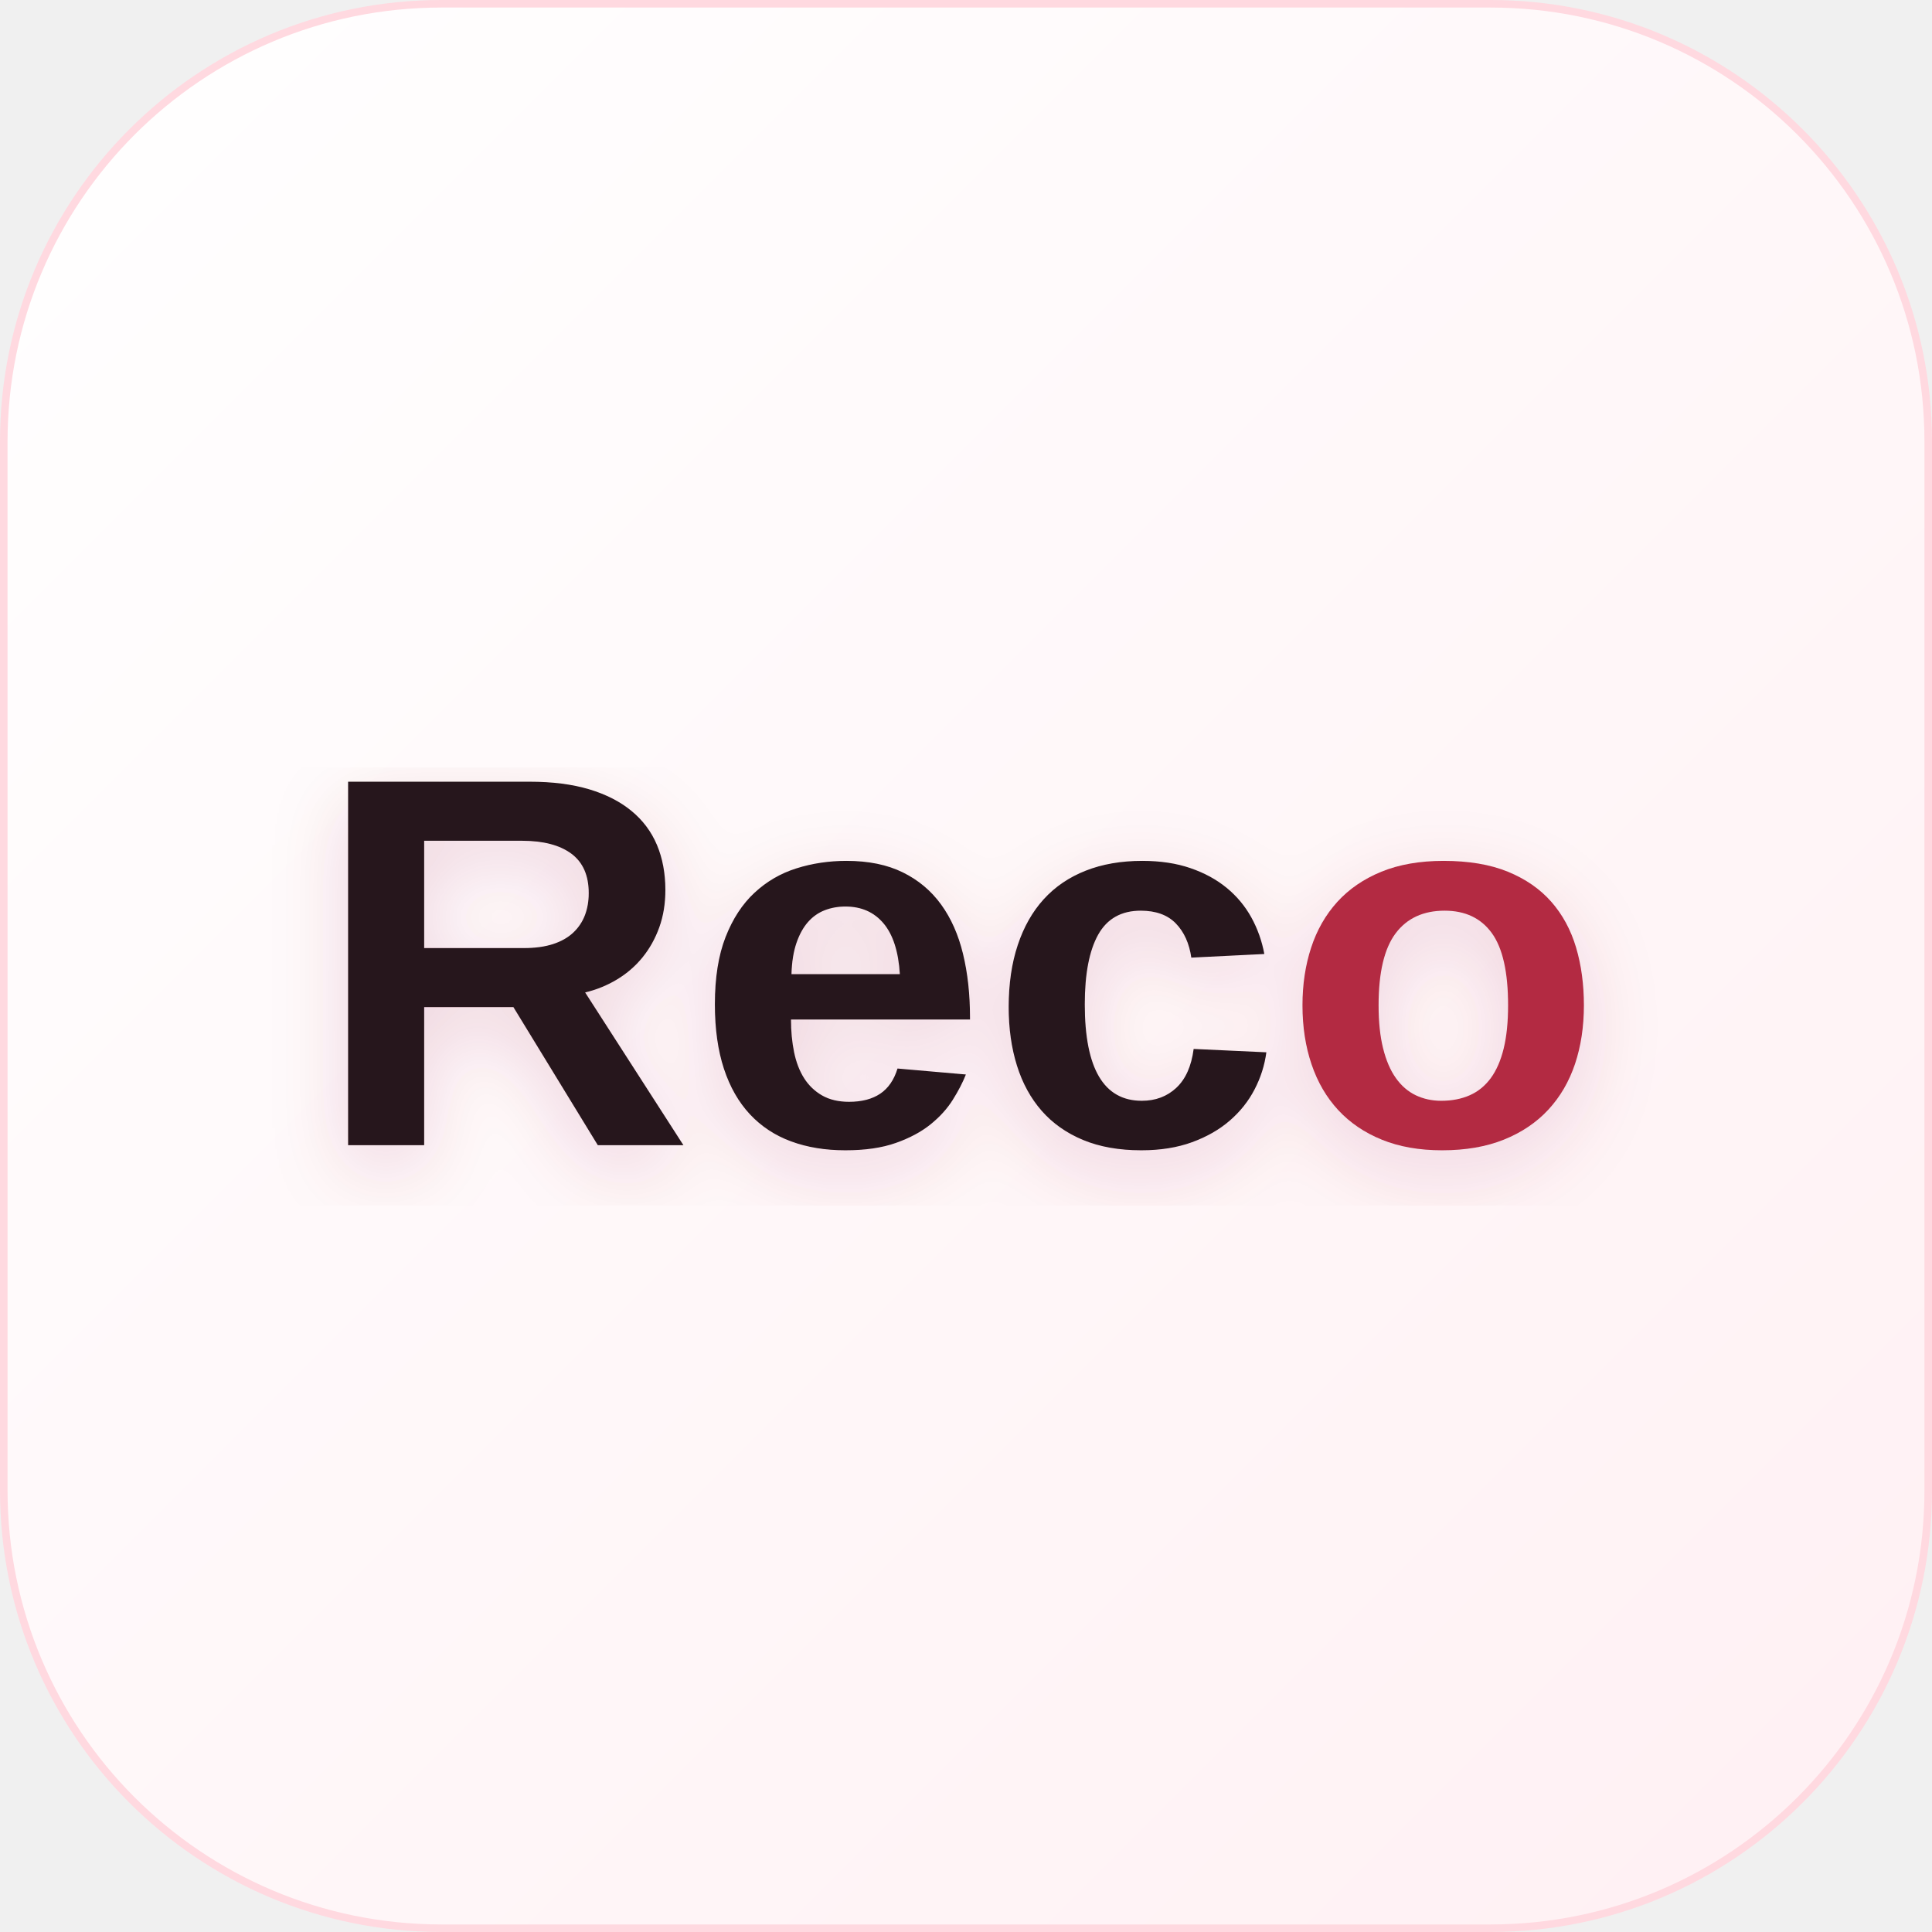
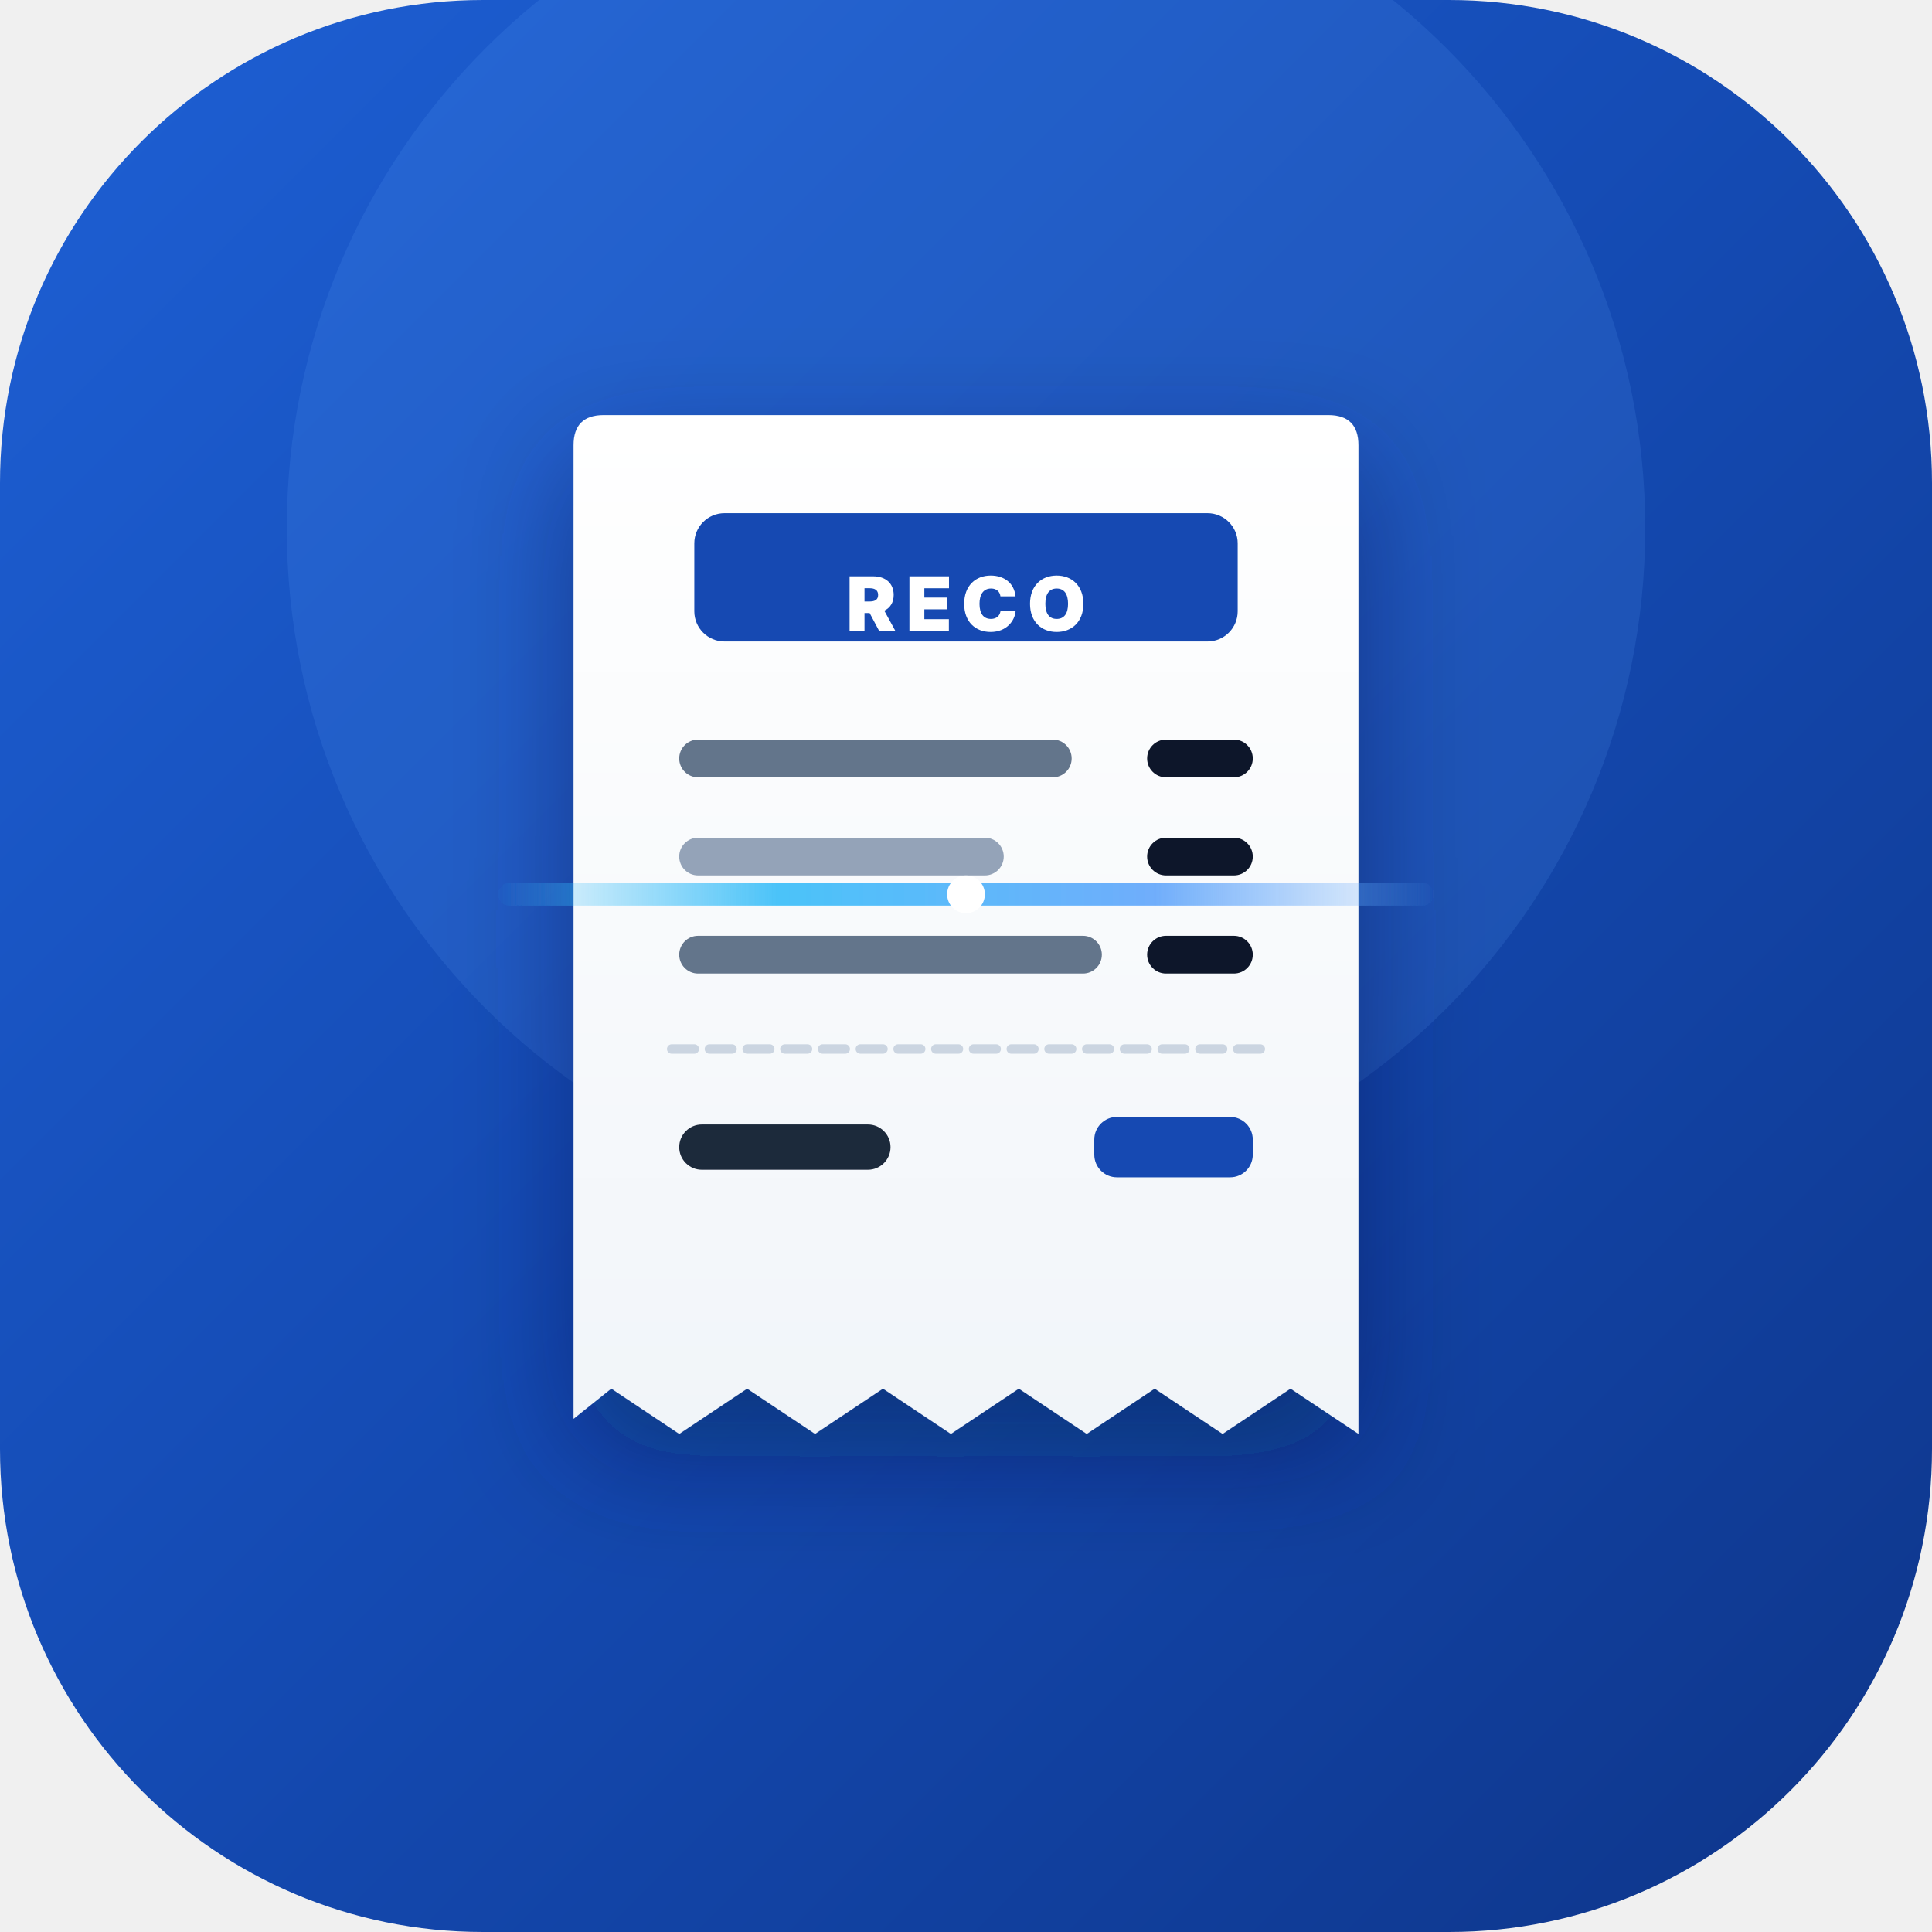
<svg xmlns="http://www.w3.org/2000/svg" viewBox="0 0 512 512" width="512" height="512">
  <defs>
-     <linearGradient id="bgLight" x1="0%" y1="0%" x2="100%" y2="100%">
+     <linearGradient id="lightBg" x1="0%" y1="0%" x2="100%" y2="100%">
+       <stop offset="0%" stop-color="#1E60D5" />
+       <stop offset="50%" stop-color="#144AB2" />
+       <stop offset="100%" stop-color="#0E3589" />
+     </linearGradient>
+     <linearGradient id="receiptGradLight" x1="0%" y1="0%" x2="0%" y2="100%">
      <stop offset="0%" stop-color="#FFFFFF" />
-       <stop offset="100%" stop-color="#FFF0F3" />
+       <stop offset="100%" stop-color="#F1F5F9" />
    </linearGradient>
-     <filter id="shadowLight" x="-10%" y="-10%" width="125%" height="125%">
-       <feDropShadow dx="0" dy="6" stdDeviation="10" flood-color="#8c1d40" flood-opacity="0.15" />
+     <linearGradient id="accentBeamLight" x1="0%" y1="0%" x2="100%" y2="0%">
+       <stop offset="0%" stop-color="#38BDF8" stop-opacity="0" />
+       <stop offset="30%" stop-color="#38BDF8" stop-opacity="0.9" />
+       <stop offset="70%" stop-color="#60A5FA" stop-opacity="0.9" />
+       <stop offset="100%" stop-color="#60A5FA" stop-opacity="0" />
+     </linearGradient>
+     <filter id="cardShadowLight" x="-20%" y="-20%" width="140%" height="140%">
+       <feDropShadow dx="0" dy="12" stdDeviation="16" flood-color="#071940" flood-opacity="0.4" />
    </filter>
  </defs>
-   <rect width="510" height="510" x="1" y="1" rx="116" fill="url(#bgLight)" stroke="#ffd9e0" stroke-width="2" />
-   <g filter="url(#shadowLight)">
-     <path d="M181.11 303.48L158.42 303.48L136.06 266.90L112.41 266.90L112.41 303.48L92.25 303.48L92.25 207.16L140.37 207.16Q149.39 207.16 156.13 209.17Q162.86 211.19 167.37 214.92Q171.88 218.64 174.11 223.94Q176.33 229.24 176.33 235.87Q176.33 241.27 174.72 245.75Q173.11 250.22 170.28 253.71Q167.44 257.20 163.54 259.55Q159.65 261.91 155.07 263.01L181.11 303.48M156.02 236.69Q156.02 229.65 151.41 226.23Q146.80 222.81 138.25 222.81L112.41 222.81L112.41 251.25L138.80 251.25Q143.31 251.25 146.56 250.19Q149.80 249.13 151.89 247.18Q153.97 245.23 155 242.57Q156.02 239.90 156.02 236.69M224.04 304.84Q216.04 304.84 209.65 302.48Q203.26 300.13 198.75 295.31Q194.24 290.49 191.84 283.21Q189.45 275.93 189.45 266.15Q189.45 255.56 192.29 248.31Q195.13 241.06 199.95 236.59Q204.76 232.11 211.05 230.13Q217.34 228.14 224.32 228.14Q233.07 228.14 239.25 231.19Q245.44 234.23 249.40 239.70Q253.37 245.17 255.21 252.79Q257.06 260.41 257.06 269.64L257.06 270.18L209.62 270.18Q209.62 274.83 210.44 278.83Q211.26 282.83 213.10 285.74Q214.95 288.64 217.89 290.32Q220.83 291.99 225 291.99Q230.06 291.99 233.27 289.84Q236.48 287.68 237.85 283.17L255.97 284.75Q254.74 287.89 252.51 291.44Q250.29 295 246.60 297.97Q242.91 300.95 237.41 302.89Q231.90 304.84 224.04 304.84M224.04 240.24Q221.10 240.24 218.54 241.23Q215.98 242.23 214.10 244.38Q212.22 246.53 211.05 249.95Q209.89 253.37 209.75 258.15L238.47 258.15Q237.92 249.20 234.16 244.72Q230.40 240.24 224.04 240.24M302.45 304.84Q293.63 304.84 287.04 302.11Q280.44 299.37 276.06 294.38Q271.69 289.39 269.50 282.39Q267.31 275.38 267.31 266.90Q267.31 257.67 269.71 250.46Q272.10 243.25 276.61 238.29Q281.12 233.34 287.72 230.74Q294.32 228.14 302.72 228.14Q309.90 228.14 315.47 230.06Q321.04 231.97 325.08 235.29Q329.11 238.60 331.61 243.11Q334.10 247.63 335.06 252.82L315.71 253.78Q314.89 248.10 311.61 244.72Q308.33 241.34 302.31 241.34Q294.59 241.34 291.03 247.69Q287.48 254.05 287.48 266.15Q287.48 291.72 302.59 291.72Q308.06 291.72 311.75 288.27Q315.44 284.81 316.33 277.98L335.60 278.87Q334.92 283.99 332.49 288.68Q330.07 293.36 325.93 296.95Q321.80 300.54 315.92 302.69Q310.04 304.84 302.45 304.84" fill="#26161B" />
-     <path d="M419.75 266.42Q419.75 274.90 417.40 281.94Q415.04 288.98 410.32 294.08Q405.60 299.17 398.56 302.01Q391.52 304.84 382.16 304.84Q373.13 304.84 366.23 302.04Q359.33 299.24 354.64 294.18Q349.96 289.12 347.57 282.04Q345.17 274.97 345.17 266.42Q345.17 258.15 347.46 251.15Q349.75 244.14 354.40 239.01Q359.05 233.89 366.09 231.01Q373.13 228.14 382.57 228.14Q392.55 228.14 399.59 231.01Q406.63 233.89 411.11 238.98Q415.58 244.07 417.67 251.08Q419.75 258.08 419.75 266.42M399.66 266.42Q399.66 253.23 395.35 247.28Q391.04 241.34 382.84 241.34Q374.36 241.34 369.85 247.35Q365.34 253.37 365.34 266.42Q365.34 273.06 366.54 277.84Q367.73 282.63 369.92 285.70Q372.11 288.78 375.18 290.25Q378.26 291.72 381.95 291.72Q386.19 291.72 389.51 290.25Q392.82 288.78 395.08 285.70Q397.33 282.63 398.50 277.84Q399.66 273.06 399.66 266.42" fill="#B32B43" />
+   <rect width="512" height="512" rx="128" fill="url(#lightBg)" />
+   <circle cx="256" cy="140" r="180" fill="#60A5FA" fill-opacity="0.15" />
+   <g filter="url(#cardShadowLight)">
+     <path d="M 160 110               L 352 110               Q 360 110 360 118               L 360 380               L 342 368               L 324 380               L 306 368               L 288 380               L 270 368               L 252 380               L 234 368               L 216 380               L 198 368               L 180 380               L 162 368               L 152 376               L 152 118               Q 152 110 160 110 Z" fill="url(#receiptGradLight)" />
+     <rect x="184" y="136" width="144" height="34" rx="8" fill="#144AB2" />
+     <text x="256" y="160" font-family="system-ui, -apple-system, sans-serif" font-weight="900" font-size="20" fill="#FFFFFF" letter-spacing="2.5" text-anchor="middle" dominant-baseline="central">RECO</text>
+     <rect x="180" y="196" width="104" height="10" rx="5" fill="#64748B" />
+     <rect x="304" y="196" width="28" height="10" rx="5" fill="#0F172A" />
+     <rect x="180" y="222" width="86" height="10" rx="5" fill="#94A3B8" />
+     <rect x="304" y="222" width="28" height="10" rx="5" fill="#0F172A" />
+     <rect x="180" y="248" width="112" height="10" rx="5" fill="#64748B" />
+     <rect x="304" y="248" width="28" height="10" rx="5" fill="#0F172A" />
+     <line x1="178" y1="278" x2="334" y2="278" stroke="#CBD5E1" stroke-width="2.5" stroke-dasharray="6 4" stroke-linecap="round" />
+     <rect x="180" y="298" width="56" height="12" rx="6" fill="#1E293B" />
+     <rect x="290" y="296" width="42" height="16" rx="6" fill="#144AB2" />
+     <rect x="132" y="234" width="248" height="6" rx="3" fill="url(#accentBeamLight)" />
+     <circle cx="256" cy="237" r="5" fill="#FFFFFF" />
  </g>
</svg>
